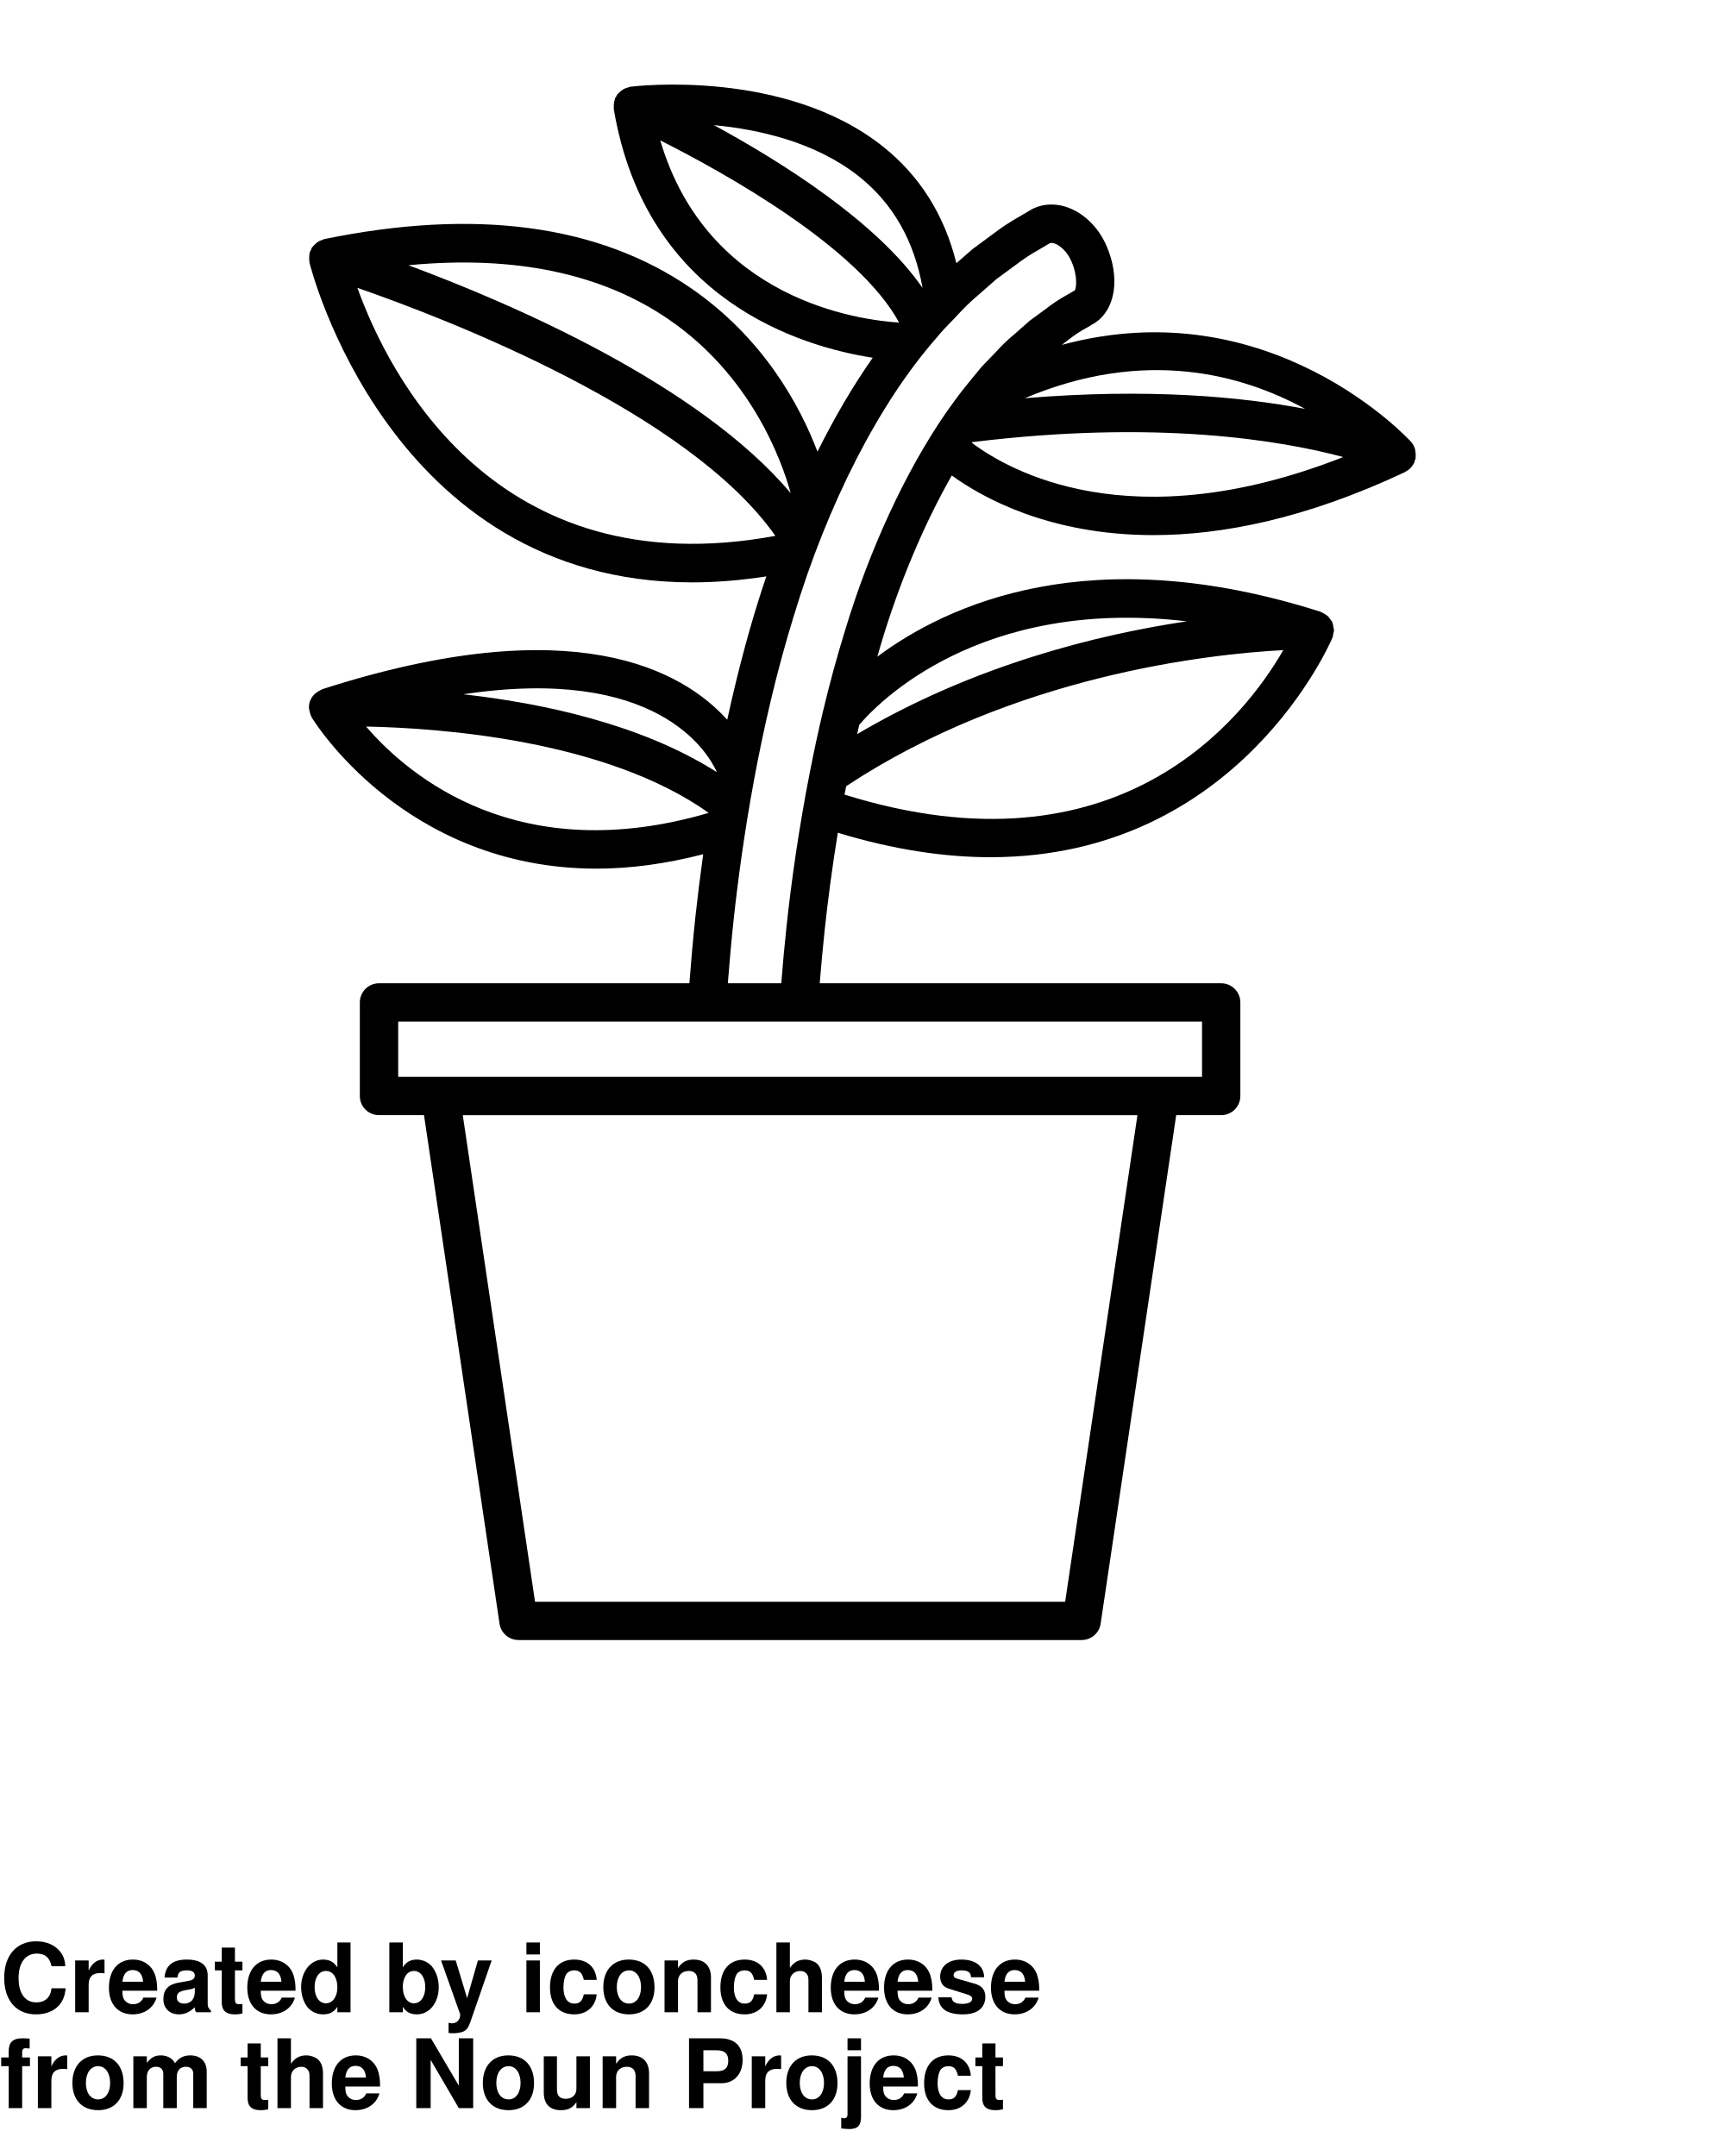
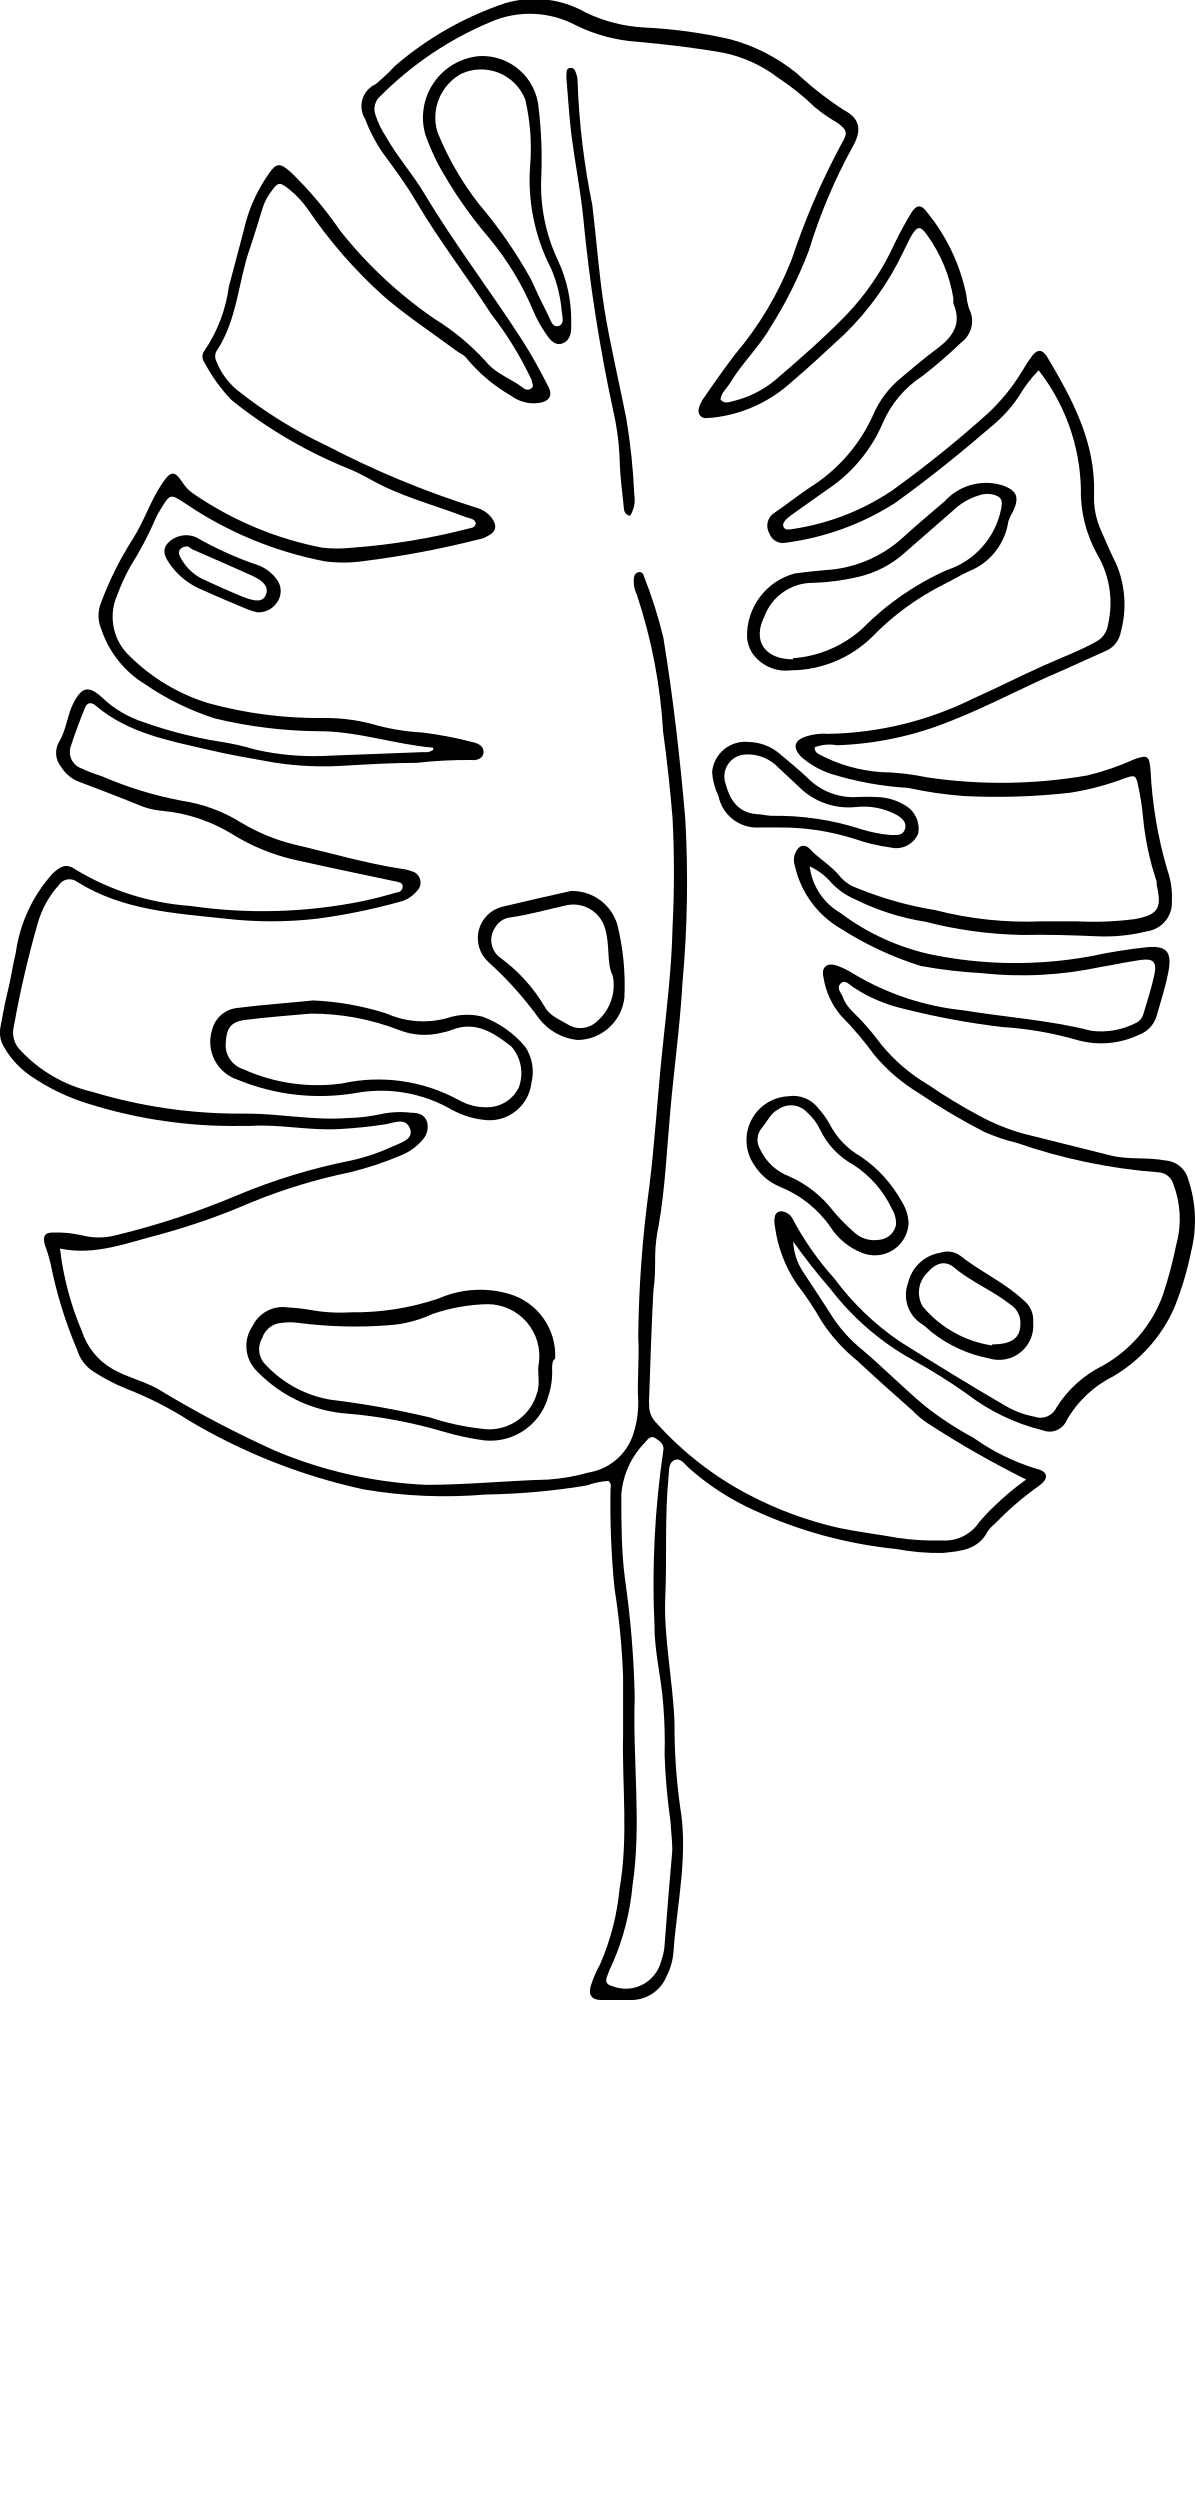
- <svg xmlns="http://www.w3.org/2000/svg" enable-background="new 0 0 90 90" viewBox="0 0 90 112.5">
-   <path d="m37.943 37.558c-2.307-2.563-7.991-5.825-21.132-1.594-.019.006-.032.023-.051.03-.089.035-.165.085-.24.142-.036.028-.076.048-.109.08-.092.093-.167.202-.217.325-.003.007-.01.011-.012.018-0.0.001-0.0.001-0.0.002-.047.123-.07.256-.064.396 0.0.008.005.014.005.022.003.038.019.072.026.11.019.108.047.21.096.302.005.01.004.021.01.031.056.096 4.795 7.904 14.878 7.904 1.697-0 3.553-.236 5.556-.752-.161 1.149-.293 2.222-.397 3.175-.13 1.203-.235 2.391-.324 3.558h-16.194c-.553 0-1 .448-1 1v4.882c0 .552.447 1 1 1h2.348l3.941 26.535c.073.49.494.853.989.853h29.384c.495 0 .916-.363.989-.853l3.942-26.535h2.347c.553 0 1-.448 1-1v-4.882c0-.552-.447-1-1-1h-20.946c.076-.924.161-1.865.264-2.827.155-1.439.375-3.154.68-5.027 2.942.894 5.591 1.276 7.964 1.276 12.99-0 17.794-11.333 17.851-11.472.026-.064.024-.133.037-.2.011-.054.036-.103.037-.161 0-.008-.004-.014-.004-.022-0-.058-.021-.113-.031-.17-.014-.077-.022-.154-.052-.223-.004-.008-.002-.018-.006-.026-.019-.041-.055-.068-.079-.105-.044-.068-.085-.135-.143-.191-.041-.039-.089-.064-.135-.095-.064-.043-.126-.085-.2-.113-.017-.006-.029-.02-.046-.026-12.006-3.83-19.486-.375-23.131 2.34.069-.234.131-.468.203-.702.957-3.191 2.242-6.22 3.681-8.753 1.584 1.149 5.08 3.112 10.519 3.112 3.551 0 7.928-.839 13.131-3.291.012-.006.019-.018.03-.024.118-.061.224-.142.31-.248.016-.019.026-.04.04-.061.034-.048.071-.092.097-.146.021-.044.02-.091.033-.136.01-.032.035-.057.042-.091.005-.024-.005-.047-.002-.07.013-.098.007-.192-.009-.288-.008-.046-.007-.09-.021-.135-.041-.133-.104-.258-.197-.364-.002-.002-.002-.006-.004-.008-0-0-.001-.001-.001-.001-0-0-.001-.001-.001-.001-.112-.124-7.361-8.006-18.226-5.061l.347-.268c.311-.243.62-.449.954-.629l.434-.257c1.076-.71 1.318-2.368.591-4.027-.433-.994-1.232-1.753-2.141-2.033-.667-.205-1.342-.126-1.869.207l-.481.284c-.503.279-1.008.612-1.481.977l-1.013.748-.842.736c-.622-2.509-1.904-4.562-3.849-6.104-5.103-4.042-12.838-3.146-13.163-3.105-.04.005-.073.028-.111.037-.067.017-.131.035-.193.065-.057.027-.107.061-.158.099-.054.04-.103.082-.149.133-.021.023-.05.036-.068.061-.023.031-.029.069-.048.102-.019.032-.048.055-.064.089-.013.029-.01.06-.02.089-.022.063-.034.125-.043.191-.009.069-.013.134-.007.202.002.03-.008.06-.003.091 1.685 10.013 9.815 12.408 13.511 12.982-1.02 1.456-1.989 3.103-2.882 4.9-.913-2.397-2.814-5.929-6.615-8.54-4.817-3.309-11.252-4.168-19.121-2.55-.043.009-.078.036-.119.051-.069.024-.135.046-.197.084-.051.031-.093.072-.138.112-.053.047-.103.092-.145.15-.013.017-.032.027-.044.045-.024.038-.029.083-.048.124-.02.043-.052.077-.066.123-.007.022-.001.044-.006.066-.015.063-.016.125-.018.189-.002.07-.005.138.007.206.003.02-.003.041.002.061.043.185 4.154 16.702 19.979 16.701 1.215-0 2.504-.104 3.861-.313-.166.498-.335.993-.487 1.499-.62 2.011-1.127 4.029-1.554 5.984zm-.552 2.708c-.001.006-.002.012-.003.017-3.942-2.504-9.086-3.592-13.216-4.055 10.059-1.521 12.736 2.978 13.219 4.038zm-18.291-2.355c3.845.077 12.527.696 17.875 4.505-9.901 2.904-15.625-1.89-17.875-4.505zm36.474 45.668h-27.659l-3.77-25.388h35.2zm7.141-30.271v2.882h-41.94v-2.882zm-18.652-11.845c.027-.144.058-.294.086-.44 8.75-5.782 18.917-6.895 22.806-7.1-2.033 3.531-8.593 12.004-22.892 7.539zm17.858-9.042c-4.656.694-11.089 2.278-17.2 5.885.037-.161.069-.32.108-.482.896-1.059 6.215-6.68 17.093-5.403zm-11.217-9.317c.008-.012.016-.022.023-.034 9.666-1.189 16.14-.084 19.354.779-11.08 4.363-17.457.701-19.377-.745zm17.386-1.769c-3.296-.628-8.16-1.092-14.621-.556 6.278-2.656 11.353-1.231 14.621.556zm-23.276-12.129c1.78 1.414 2.89 3.372 3.319 5.82-2.37-3.444-7.365-6.582-10.882-8.496 2.373.226 5.315.892 7.563 2.676zm-10.366-1.881c3.361 1.695 10.33 5.569 12.46 9.506-2.036-.126-9.993-1.154-12.46-9.506zm.432 9.335c4.281 2.929 5.877 7.284 6.376 9.075-4.77-5.667-14.496-9.871-19.948-11.895 5.488-.527 10.047.407 13.572 2.819zm-16.234-1.641c4.715 1.638 17.272 6.478 21.808 12.943-14.623 2.694-20.185-8.436-21.808-12.943zm22.765 17.138c1.764-5.869 4.473-11.156 7.475-14.556.214-.276.457-.522.69-.761.142-.146.281-.288.413-.434.325-.357.668-.688 1.035-.996l.966-.849.965-.708c.413-.318.833-.596 1.271-.839l.532-.314c.021-.012.085-.049.239-.002.284.087.671.406.896.922.367.837.245 1.457.183 1.531l-.354.208c-.402.216-.809.485-1.178.776l-.817.598-.793.698c-.346.284-.685.611-1.007.97-.098.108-.201.212-.306.318-.218.22-.464.47-.644.712-.184.206-.365.445-.547.669-.034.036-.064.072-.092.113-.319.398-.633.823-.946 1.273-.024.029-.043.06-.064.091-2.07 3.012-3.966 7.076-5.264 11.404-.426 1.379-.798 2.767-1.125 4.134-.001.004-.002.008-.003.012-.25 1.044-.466 2.067-.664 3.072-.005.02-.008.039-.012.06-.596 3.029-.981 5.827-1.216 8.005-.112 1.036-.203 2.049-.282 3.042h-2.788c.086-1.097.184-2.212.306-3.342.432-3.983 1.324-9.957 3.13-15.809z" />
-   <g font-family="'Helvetica Neue', Helvetica, Arial-Unicode, Arial, Sans-serif" font-size="5" font-weight="bold">
-     <text y="105">Created by iconcheese</text>
-     <text y="110">from the Noun Project</text>
-   </g>
+ <svg xmlns="http://www.w3.org/2000/svg" data-name="Слой 1" viewBox="0 0 54.34 113.75" x="0px" y="0px">
+   <path d="M60.29,39a.31.31,0,0,0,.18.31,6.94,6.94,0,0,0,2.85.82,11.24,11.24,0,0,1,2.08.24,23,23,0,0,0,7.31-.09,12.3,12.3,0,0,0,2.14-.74c.6-.21.66-.14.72.5a19.34,19.34,0,0,0,.76,4.53A3.67,3.67,0,0,1,76.54,46a1.31,1.31,0,0,1-1.11,1.37,7.92,7.92,0,0,1-2.32.23c-1.13-.05-2.26-.08-3.4-.06a19,19,0,0,1-4.38-.6,11,11,0,0,1-3.16-1,3.28,3.28,0,0,1-1.11-.76,2.86,2.86,0,0,0-1-.76,2.85,2.85,0,0,0,1.4,2.12,10.63,10.63,0,0,0,4.08,1.88,19.07,19.07,0,0,0,7.3.09,24.18,24.18,0,0,1,2.55-.41c.89-.09,1.16.2,1,1.07-.13.71-.36,1.41-.56,2.11a1.29,1.29,0,0,1-.76.79,4,4,0,0,1-2.91.23,15.88,15.88,0,0,0-3.34-.57,35,35,0,0,1-4.44-.82,7,7,0,0,1-2.35-1c-.17-.11-.36-.36-.56-.16s0,.4.09.59c.16.51.61.81.94,1.19a12.79,12.79,0,0,1,.82,1,8,8,0,0,0,2.14,1.83,25.11,25.11,0,0,0,2.34,1.42,9.88,9.88,0,0,0,1.94.79l4,1c.81.21,1.66.07,2.49.23a1.16,1.16,0,0,1,1.06.88,5.81,5.81,0,0,1,.13,3.25,14.7,14.7,0,0,1-.76,2.55,6.8,6.8,0,0,1-2.8,3.15,5,5,0,0,0-2.11,2,.84.84,0,0,1-1.08.45,9.24,9.24,0,0,1-3.47-1.67,27.33,27.33,0,0,0-2.46-1.54A12.12,12.12,0,0,1,61,63.64a27.08,27.08,0,0,1-1.69-2.15,2.72,2.72,0,0,0,.47,1.41c.46.7.92,1.39,1.37,2.1a6.57,6.57,0,0,0,1.31,1.42c1,.85,1.89,1.76,2.88,2.58a14.85,14.85,0,0,0,2.16,1.41,9.92,9.92,0,0,0,2.88,1.42c.53.12.58.44.12.77a14,14,0,0,0-2,1.72,1.76,1.76,0,0,0-.33.34c-.44.87-1.26.92-2.07,1A10.52,10.52,0,0,1,64,75.48a20.34,20.34,0,0,1-6.44-1.75,11.73,11.73,0,0,1-3-1.94c-.18-.16-.38-.49-.66-.35s-.23.47-.26.74c-.18,1.82-.07,3.66-.15,5.49s.35,3.8.42,5.72a26.57,26.57,0,0,0,.25,3.78c.39,2.25-.14,4.45-.3,6.67a2.92,2.92,0,0,1-.31,1.08A1.74,1.74,0,0,1,51.86,96c-.43,0-.86,0-1.29,0s-.59-.23-.47-.64a5.65,5.65,0,0,1,.43-1,11.2,11.2,0,0,0,.88-3.42c.41-2.33.11-4.67.16-7,0-.89,0-1.78,0-2.67a33.6,33.6,0,0,0-.39-4A38.59,38.59,0,0,1,51,72.72a.33.33,0,0,0-.09-.34,3.56,3.56,0,0,0-1,.21,30.81,30.81,0,0,1-4.58.41,22,22,0,0,1-5.55-.23,26.53,26.53,0,0,1-7.92-3.11A16.14,16.14,0,0,0,29,68.2a8.66,8.66,0,0,1-1.51-.78,1.79,1.79,0,0,1-.76-1,20.07,20.07,0,0,1-1.21-3.93,6.89,6.89,0,0,0-.26-.85c-.11-.41,0-.57.41-.56a5.09,5.09,0,0,1,1.29.13,3.08,3.08,0,0,0,1.51,0A36,36,0,0,0,34,59.39a27,27,0,0,1,5.16-1.58,9.13,9.13,0,0,0,1.91-.64c.37-.17,1-.33.8-.83s-.7-.26-1.08-.19a20.85,20.85,0,0,1-2.09.22c-1.38.09-2.73-.23-4.11-.14-.13,0-.27,0-.4,0a22,22,0,0,1-6.92-1A9.59,9.59,0,0,1,24.68,54a4,4,0,0,1-1.26-1.33,1.28,1.28,0,0,1-.18-.94c.11-.55.2-1.11.34-1.66s.22-1.16.36-1.73a6.75,6.75,0,0,1,1.68-3.6c.3-.27.57-.49,1-.2a11.68,11.68,0,0,0,5.26,1.68A22.86,22.86,0,0,0,39.73,46c.53-.11,1.05-.25,1.57-.4.12,0,.26-.13.24-.29s-.17-.17-.3-.2c-1.56-.33-3.11-.65-4.66-1a9.29,9.29,0,0,1-2.75-1.13,7.38,7.38,0,0,0-3.26-1.09,3.38,3.38,0,0,1-1.08-.28c-.85-.35-1.71-.67-2.57-1a1.69,1.69,0,0,1-.93-.73,1,1,0,0,1-.08-1.13c.33-.54.36-1.18.64-1.74.39-.77.71-.84,1.34-.25a4.87,4.87,0,0,0,1.87,1.1,19.29,19.29,0,0,0,3.44.88,11.89,11.89,0,0,1,1.65.37,12.14,12.14,0,0,0,3.45.27l4.2-.16a.59.59,0,0,0,.43-.1c0-.06,0-.1,0-.1-1.76-.15-3.45-.76-5.25-.75A20.82,20.82,0,0,1,33,37.69a12.12,12.12,0,0,1-3.17-1.55,4.66,4.66,0,0,1-2-2.51,1.57,1.57,0,0,1,0-1.24,15.2,15.2,0,0,1,1.44-2.88c.51-.8.79-1.71,1.32-2.5.39-.58.56-.63.94-.05a1.74,1.74,0,0,0,.5.51,15.59,15.59,0,0,0,5.85,2.45,6.26,6.26,0,0,0,1.37,0,30,30,0,0,0,5.41-.9.24.24,0,0,0,.21-.22c-.07-.21-.28-.21-.45-.27-1.23-.47-2.5-.82-3.7-1.38-.53-.25-1-.56-1.58-.8a21.07,21.07,0,0,1-5.4-3.16,7.69,7.69,0,0,1-1.22-1.7.44.44,0,0,1,0-.53,6.69,6.69,0,0,0,1.11-2.91c.26-1,.54-2,.79-3a7.12,7.12,0,0,1,1-2.1c.38-.57.54-.55,1.05-.1a17.59,17.59,0,0,1,2.23,2.65,19.63,19.63,0,0,0,4.28,4,11,11,0,0,1,2.35,1.95c.44.56,1.16.78,1.71,1.21a.28.28,0,0,0,.37,0c.13-.12,0-.24,0-.37a16,16,0,0,0-1.84-3c-1.11-1.72-2.37-3.34-3.41-5.11-.46-.79-1-1.51-1.55-2.26a7.2,7.2,0,0,1-.78-1.51,1.1,1.1,0,0,1,.48-1.58,8.64,8.64,0,0,0,.88-.83,15,15,0,0,1,5-2.85,4.7,4.7,0,0,1,3.68.42,7,7,0,0,0,2.64.68,22.29,22.29,0,0,1,3.91.53,8.16,8.16,0,0,1,3.06,1.56A16,16,0,0,0,61.6,10c.75.38.85.92.42,1.67a24.83,24.83,0,0,0-2,4.74,19.62,19.62,0,0,1-1.73,3.46c-.52.91-1.3,1.64-1.84,2.54-.15.25-.4.44-.45.76.16.22.39.13.58.08a4.75,4.75,0,0,0,1.87-.92c1.1-.94,2.2-1.9,3.22-2.94a11.69,11.69,0,0,0,2.26-3.32c.22-.46.47-.91.73-1.35s.49-.42.75-.05a8.67,8.67,0,0,1,1.78,3.76,2.61,2.61,0,0,0,.13.63,1.21,1.21,0,0,1-.36,1.52,21.58,21.58,0,0,1-1.77,1.53,4.8,4.8,0,0,0-1.8,2.13,6.89,6.89,0,0,1-2.55,3.05l-1.65,1.17-.18.15c-.09.1-.2.21-.14.36s.22.13.35.11a11,11,0,0,0,4.56-1.74,51.6,51.6,0,0,0,4.4-3.54,9,9,0,0,0,1.57-1.95,7,7,0,0,1,.44-.67c.24-.29.42-.29.64,0C72,23.14,73.07,25.1,73,27.47a3.66,3.66,0,0,0,.34,1.72c.22.5.43,1,.67,1.47a4.73,4.73,0,0,1,.21,3.08,1.16,1.16,0,0,1-.74.9l-1.91.86c-1.71.72-3.34,1.62-5.08,2.3a15.12,15.12,0,0,1-5.18,1.11A1.9,1.9,0,0,0,60.29,39ZM70.48,21.85A5.83,5.83,0,0,0,69.6,23a6.12,6.12,0,0,1-1.17,1.32c-1.45,1.25-2.93,2.45-4.49,3.57A12.15,12.15,0,0,1,59,29.69a.66.66,0,0,1-.78-.43.69.69,0,0,1,.24-.93c.55-.37,1.08-.8,1.64-1.17a7.53,7.53,0,0,0,2.83-3.24,4.43,4.43,0,0,1,1.29-1.73c.54-.45,1.07-.91,1.63-1.32.71-.53,1.15-1.13.75-2.05a.93.93,0,0,1,0-.24,6.77,6.77,0,0,0-1.2-2.89c-.3-.42-.43-.41-.69,0-.15.26-.27.53-.4.79a13,13,0,0,1-2.67,3.73c-.81.75-1.61,1.5-2.46,2.22A6.31,6.31,0,0,1,55.68,24c-.22,0-.45.1-.61-.1s0-.48.09-.67c.48-.71,1-1.44,1.5-2.1a15.25,15.25,0,0,0,2.59-4.35,33,33,0,0,1,2.27-5.26c.29-.48.24-.61-.21-.94a7,7,0,0,1-1-.69,11.65,11.65,0,0,0-1.7-1.36,6.1,6.1,0,0,0-2.48-1.13c-1.3-.23-2.6-.38-3.92-.5a7.43,7.43,0,0,1-2.79-.75A4.46,4.46,0,0,0,45.54,6a15.52,15.52,0,0,0-5,3.36.78.78,0,0,0-.24.86,4.14,4.14,0,0,0,.48,1c.52.92,1.23,1.71,1.76,2.61,1.37,2.29,3,4.41,4.44,6.65.44.68.82,1.39,1.19,2.11.23.44,0,.7-.47.75a1.71,1.71,0,0,1-1.22-.33,7.42,7.42,0,0,1-2-1.67c-.12-.19-.34-.26-.51-.39-1.1-.82-2.25-1.57-3.29-2.47a21.53,21.53,0,0,1-3.44-3.94,4.37,4.37,0,0,0-.88-.94c-.43-.34-.49-.32-.82.14a2.46,2.46,0,0,0-.37.72c-.19.61-.37,1.23-.58,1.84-.53,1.52-.57,3.2-1.47,4.6a.5.5,0,0,0-.06.53A3.29,3.29,0,0,0,34,22.74a20.72,20.72,0,0,0,4.09,2.54,41.66,41.66,0,0,0,6.77,2.81,1.33,1.33,0,0,1,.73.47c.27.37.21.64-.2.84a1.09,1.09,0,0,1-.38.14,43.61,43.61,0,0,1-5.32,1,6.38,6.38,0,0,1-1.69,0,17,17,0,0,1-6.3-2.6c-.74-.49-.73-.5-1.2.28a2.37,2.37,0,0,0-.19.35,15.67,15.67,0,0,1-1.17,2.22,9.86,9.86,0,0,0-.6,1.32,2.44,2.44,0,0,0,.6,2.76A8.68,8.68,0,0,0,32.72,37a19,19,0,0,0,5.26.67,8.25,8.25,0,0,1,2.16.27,10.06,10.06,0,0,0,2.31.39,17.79,17.79,0,0,1,2.29.44c.25.06.5.18.48.47s-.33.37-.56.34a20.66,20.66,0,0,0-2.49.13c-1.05,0-2.1.06-3.14.12a14.67,14.67,0,0,1-3.31-.13c-1-.18-2-.34-3-.58-1.8-.42-3.65-.75-5.13-2-.2-.18-.41-.18-.51.1-.23.57-.45,1.15-.64,1.74a.79.79,0,0,0,.48,1,7.13,7.13,0,0,0,.91.35,17.32,17.32,0,0,0,3.69,1.13,7,7,0,0,1,2.69,1,8.72,8.72,0,0,0,2.46,1c1.6.37,3.18.84,4.81,1.09a2,2,0,0,1,.47.11.53.53,0,0,1,.24.9,1.47,1.47,0,0,1-.81.5,27.88,27.88,0,0,1-3.72.76,18.26,18.26,0,0,1-4.18,0c-2.33-.25-4.68-.38-6.74-1.67a.58.58,0,0,0-.85.15A4.35,4.35,0,0,0,24.94,47a47.09,47.09,0,0,0-1.09,4.7,1.14,1.14,0,0,0,.32,1.11,6.43,6.43,0,0,0,3.22,1.86,23.07,23.07,0,0,0,6.74,1c.11,0,.22,0,.33,0,1.53,0,3,.32,4.58.2a7.79,7.79,0,0,0,1.52-.18,4.2,4.2,0,0,1,1.37-.06c.3,0,.61.07.72.41a.87.87,0,0,1-.21.83,2.55,2.55,0,0,1-1,.71,15.11,15.11,0,0,1-2.3.76,25.37,25.37,0,0,0-4.47,1.36,30.89,30.89,0,0,1-4.11,1.45c-1.5.38-3,1-4.61.66a13.61,13.61,0,0,0,1,3.77,3.07,3.07,0,0,0,1.39,1.71c.64.36,1.34.53,2,.87A49.54,49.54,0,0,0,35.72,71a20,20,0,0,0,6.88,1.56c1.87,0,3.71-.19,5.57-.24A8.78,8.78,0,0,0,50,72a2.57,2.57,0,0,0,2-1.65,4.61,4.61,0,0,0,.26-1.59c-.06-1,.06-1.94,0-2.91a53.83,53.83,0,0,1,.5-6.83c.26-2.08.38-4.18.6-6.27.19-1.84.42-3.69.46-5.54a49.25,49.25,0,0,0,0-5c-.11-1.32-.25-2.63-.43-3.93a24.1,24.1,0,0,0-1.2-6.24,1.35,1.35,0,0,1-.12-.79.27.27,0,0,1,.21-.22.2.2,0,0,1,.23.17A20.75,20.75,0,0,1,53.4,34c.45,2.74.76,5.49,1,8.25a50.7,50.7,0,0,1-.13,7.5c-.11,1.94-.38,3.86-.55,5.79-.16,1.74-.23,3.49-.53,5.22a6.92,6.92,0,0,0-.16,1.36c0,.54,0,1.07-.08,1.61-.09,1.59-.13,3.17-.19,4.76a3.43,3.43,0,0,0,0,.56,1.11,1.11,0,0,0,.34.71A15,15,0,0,0,57.27,73a16.77,16.77,0,0,0,4.16,1.53c.86.18,1.75.28,2.62.44a11.36,11.36,0,0,0,2,.12,1.89,1.89,0,0,0,1.73-.84,8.69,8.69,0,0,1,.66-.7,12.4,12.4,0,0,1,1.47-1.23,45.07,45.07,0,0,1-4.51-2.58,3.8,3.8,0,0,1-.62-.52c-.86-.77-1.73-1.53-2.57-2.32a7.6,7.6,0,0,1-1.61-1.79,14.86,14.86,0,0,0-1.12-1.68,6.1,6.1,0,0,1-1-2.62,1.12,1.12,0,0,1,0-.48.29.29,0,0,1,.38-.2.62.62,0,0,1,.43.34,13.65,13.65,0,0,0,1.89,2.7,12.36,12.36,0,0,0,3,2.88c1.59,1,3.21,2,4.83,2.94a4.1,4.1,0,0,0,1.28.47.8.8,0,0,0,1-.42,5.22,5.22,0,0,1,2.12-1.91,6.07,6.07,0,0,0,2.72-3.2,20.65,20.65,0,0,0,.62-2.34,4.38,4.38,0,0,0-.14-2.7.74.74,0,0,0-.7-.55A25.66,25.66,0,0,1,69.48,57,8.52,8.52,0,0,1,68,56.5a28.94,28.94,0,0,1-3-1.78A8.06,8.06,0,0,1,63,53a15.11,15.11,0,0,0-1.51-1.78,3.52,3.52,0,0,1-.8-1.74c-.12-.49.17-.71.65-.53a3.73,3.73,0,0,1,.72.36,12.12,12.12,0,0,0,5,1.66c1.93.32,3.9.44,5.81.93a3.44,3.44,0,0,0,2-.34.63.63,0,0,0,.37-.41c.18-.59.37-1.18.5-1.79s-.05-.76-.63-.68-1.21.22-1.82.32a17.06,17.06,0,0,1-5.38.28,22,22,0,0,1-2.8-.33,15.11,15.11,0,0,1-3.64-1.7,4.41,4.41,0,0,1-2.08-2.84.83.83,0,0,1,0-.56c.16-.4.44-.5.73-.17s1,.76,1.37,1.26a1.81,1.81,0,0,0,.73.47,16.28,16.28,0,0,0,3.55,1,16.68,16.68,0,0,0,4.88.51c.51,0,1,0,1.54,0a14.84,14.84,0,0,0,2.66-.1c1.06-.2,1.25-.48,1-1.55a.88.88,0,0,0,0-.15,13.12,13.12,0,0,1-.62-2.91A11.15,11.15,0,0,0,75,40.73c-.09-.46-.15-.48-.6-.32a12.52,12.52,0,0,1-2.49.66,29.84,29.84,0,0,1-4.82.15,18,18,0,0,1-2.55-.37,14.8,14.8,0,0,1-3.48-.63,3.84,3.84,0,0,1-1.39-.79c-.41-.44-.31-.75.25-.93a2.63,2.63,0,0,1,1-.11,15.46,15.46,0,0,0,6.61-1.62c1.06-.47,2.09-1,3.14-1.47.81-.37,1.65-.67,2.43-1.11a1,1,0,0,0,.53-.75,4.35,4.35,0,0,0-.43-3.12,5.91,5.91,0,0,1-.8-3.1A9.11,9.11,0,0,0,70.48,21.85ZM53.81,89.19c0-.43-.06-.86-.08-1.29a28.31,28.31,0,0,1-.27-3.05,21.25,21.25,0,0,0-.06-2.26C53.32,81.38,53,80.19,53,79a41.54,41.54,0,0,1,.4-8c.06-.29-.17-.44-.37-.57s-.36.07-.46.2A3.79,3.79,0,0,0,51.49,73c0,1.29,0,2.58.17,3.87a44,44,0,0,1,.44,5.38C52,85.1,52.42,88,52,90.79a11.42,11.42,0,0,1-.89,3.5,5,5,0,0,0-.28.67c-.08.22,0,.34.25.41a1.66,1.66,0,0,0,2.22-1.13,2.88,2.88,0,0,0,.15-.63C53.56,92.14,53.68,90.66,53.81,89.19Z" transform="translate(-23.22 -5)" />
+   <path d="M48.34,67.23a3.6,3.6,0,0,1-.18,1.33A2.73,2.73,0,0,1,45,70.5a11.88,11.88,0,0,1-1.57-.35,22.17,22.17,0,0,0-4.28-.82,6.36,6.36,0,0,1-4.23-1.93,1.61,1.61,0,0,1-.2-2.08,1.52,1.52,0,0,1,1.61-.83,7.84,7.84,0,0,1,1,.11,7.64,7.64,0,0,0,1.85.11,11.92,11.92,0,0,0,4-.63,4.71,4.71,0,0,1,3.23-.2,2.91,2.91,0,0,1,2.07,2.93C48.36,66.92,48.35,67,48.34,67.23ZM45.08,70a2.26,2.26,0,0,0,2.56-1.57c.19-.49,0-1,.1-1.42a2.36,2.36,0,0,0-2.32-2.67,8.17,8.17,0,0,0-2.53.45,5.62,5.62,0,0,1-2,.51,20.16,20.16,0,0,1-4.11-.11,2.55,2.55,0,0,0-.73,0,1,1,0,0,0-.9.69,1,1,0,0,0,.19,1.25,5.2,5.2,0,0,0,2.94,1.56,40.92,40.92,0,0,1,4.53.81A11.12,11.12,0,0,0,45.08,70Z" transform="translate(-23.22 -5)" />
+   <path d="M37.47,50.52a12.78,12.78,0,0,1,3.35.6,4.1,4.1,0,0,0,2.76.2,2.81,2.81,0,0,1,1.6-.06,4.62,4.62,0,0,1,1.94,1.37,2.06,2.06,0,0,1,.28,1.64,1.92,1.92,0,0,1-2,1.7,4,4,0,0,1-1.61-.47,6.42,6.42,0,0,0-4.37-.77,9.79,9.79,0,0,1-5.38-.6,1.81,1.81,0,0,1-1.17-2.27,1.32,1.32,0,0,1,1.16-1C35.15,50.72,36.28,50.64,37.47,50.52Zm-.12.6c-1,.09-2,.16-3,.29-.65.09-.83.4-.86,1.06a1.15,1.15,0,0,0,.8,1.18,8.2,8.2,0,0,0,4.48.65,7.64,7.64,0,0,1,5.32.75,2.51,2.51,0,0,0,1.31.33,1.6,1.6,0,0,0,1.42-.89,1.84,1.84,0,0,0-.34-1.88c-.79-.61-1.61-1.18-2.7-.75a2.52,2.52,0,0,1-.47.13,3.16,3.16,0,0,1-1.9-.11A11,11,0,0,0,37.35,51.12Z" transform="translate(-23.22 -5)" />
+   <path d="M59.2,35.5a1.85,1.85,0,0,1-1.77-.81,1.6,1.6,0,0,1-.22-.68,2.93,2.93,0,0,1,2.18-2.92c.45-.06.91-.11,1.37-.15a5.69,5.69,0,0,0,3.45-1.4c.65-.6,1.34-1.17,2-1.74a2.54,2.54,0,0,1,2.58-.73c.7.23.84.55.51,1.22a2.39,2.39,0,0,0-.2.43A2.89,2.89,0,0,1,67.29,31c-.39.18-.76.41-1.15.6A12.11,12.11,0,0,0,62.88,34,5.32,5.32,0,0,1,59.2,35.5Zm.1-.55a5.27,5.27,0,0,0,3.17-1.36,12.52,12.52,0,0,1,3.83-2.65,3.68,3.68,0,0,0,2.48-2.83c.06-.36,0-.47-.28-.58a1.15,1.15,0,0,0-.71,0,3,3,0,0,0-1.24.73l-2.13,1.86a4.75,4.75,0,0,1-2.2,1.14,10.34,10.34,0,0,1-2,.26A2.34,2.34,0,0,0,58,33.05C57.45,34.14,58,35,59.3,35Z" transform="translate(-23.22 -5)" />
+   <path d="M47.85,13a8,8,0,0,0,.79,3.92,6.43,6.43,0,0,1,.57,2.66c0,.11,0,.22,0,.32,0,.31-.09.62-.41.73s-.54-.15-.71-.4a5.43,5.43,0,0,1-.59-1.05,13.15,13.15,0,0,0-2-3.32,19.76,19.76,0,0,1-2.34-3.38,11.15,11.15,0,0,1-.58-1.33,2.81,2.81,0,0,1,2.48-3.6,2.58,2.58,0,0,1,2.67,2.38A19.66,19.66,0,0,1,47.85,13Zm-.5-.57a9.82,9.82,0,0,0-.23-2.9,2.16,2.16,0,0,0-2.9-1.18A2.28,2.28,0,0,0,43.12,11,13.62,13.62,0,0,0,45,14.27a20.87,20.87,0,0,1,2.38,3.44c.25.56.52,1.12.8,1.67.1.2.18.54.46.45s.16-.42.14-.65a6.34,6.34,0,0,0-.48-1.95A8.82,8.82,0,0,1,47.35,12.41Z" transform="translate(-23.22 -5)" />
+   <path d="M57.29,38.76a2.24,2.24,0,0,1,1.35.49c.45.38.91.75,1.34,1.16a2.92,2.92,0,0,0,2.1.86,10.65,10.65,0,0,1,1.13,0,2.55,2.55,0,0,1,1.22.39A1.22,1.22,0,0,1,65,42.92a1.08,1.08,0,0,1-1.26.64,8.33,8.33,0,0,1-1.64-.39,11,11,0,0,0-3.41-.52H57.8a1.79,1.79,0,0,1-1.89-1.43,3,3,0,0,1-.29-1.08A1.51,1.51,0,0,1,57.29,38.76Zm-.16.57a1,1,0,0,0-.9,1.32c.19.71.54,1.3,1.37,1.39.24,0,.48.07.72.08a12.52,12.52,0,0,1,4.12.62,6.64,6.64,0,0,0,1.27.25c.27,0,.57.06.68-.25s-.12-.51-.35-.65a3.15,3.15,0,0,0-1.87-.37,3.2,3.2,0,0,1-2.63-.95l-1.07-1A1.9,1.9,0,0,0,57.13,39.33Z" transform="translate(-23.22 -5)" />
+   <path d="M64.56,60.68A1.54,1.54,0,0,1,62.43,62,3,3,0,0,1,61,60.82,5.12,5.12,0,0,0,58.71,59a2.51,2.51,0,0,1-1.18-1,2,2,0,0,1,1.55-3.12,1.44,1.44,0,0,1,1.36.53,4,4,0,0,1,.52.72,3.58,3.58,0,0,0,1.42,1.49,5.93,5.93,0,0,1,1.88,2.07A1.93,1.93,0,0,1,64.56,60.68Zm-.57,0A1.25,1.25,0,0,0,63.8,60a4.8,4.8,0,0,0-1.75-2,3.59,3.59,0,0,1-1.52-1.61,2.41,2.41,0,0,0-.58-.77,1,1,0,0,0-1.31-.15c-.37.19-.5.55-.74.83a.84.84,0,0,0-.09,1,2.39,2.39,0,0,0,1.33,1.23,5.13,5.13,0,0,1,2,1.58,8.7,8.7,0,0,0,.9.92,1.36,1.36,0,0,0,1.19.38A.84.84,0,0,0,64,60.63Z" transform="translate(-23.22 -5)" />
+   <path d="M49.2,45.54a2.15,2.15,0,0,1,2.11,1.53,11.63,11.63,0,0,1,.32,3.33,2.17,2.17,0,0,1-2.12,1.92,2.52,2.52,0,0,1-1.78-1,16.49,16.49,0,0,0-2.3-2.56,1.47,1.47,0,0,1,.63-2.5C47.14,46,48.25,45.75,49.2,45.54Zm1.9,3.85c-.29-.52-.11-1.39-.36-2.18a1.5,1.5,0,0,0-1.83-1c-.82.18-1.62.41-2.45.53a.9.9,0,0,0-.71.46A1,1,0,0,0,46,48.59a7.43,7.43,0,0,1,2,2.21c.23.43.69.59,1.07.82a1.07,1.07,0,0,0,1.28-.12A2.17,2.17,0,0,0,51.1,49.39Z" transform="translate(-23.22 -5)" />
+   <path d="M51.89,28.47c-.26-.06-.27-.23-.29-.39-.06-.67-.16-1.34-.18-2a12,12,0,0,0-.3-2.4,75.68,75.68,0,0,1-1.37-8.85c-.13-1.23-.37-2.45-.53-3.68-.1-.83-.15-1.66-.22-2.49a1.22,1.22,0,0,1,0-.33c0-.1,0-.22.17-.24s.22.12.26.24a1,1,0,0,1,.07.39,34.1,34.1,0,0,0,.67,5.61c.19,1.57.3,3.16.55,4.73s.67,3.32,1,5a28.62,28.62,0,0,1,.36,3.45A1.39,1.39,0,0,1,51.89,28.47Z" transform="translate(-23.22 -5)" />
+   <path d="M70.23,65.17a1.56,1.56,0,0,1-2,1.64,6.09,6.09,0,0,1-2.61-1.19c-.15-.12-.28-.26-.43-.36a1.56,1.56,0,0,1-.65-1.89A1.79,1.79,0,0,1,66,62a1,1,0,0,1,.92.14c.9.72,2,1.21,2.85,2A1.16,1.16,0,0,1,70.23,65.17Zm-1.87,1c1,0,1.35-.36,1.28-1.12a1,1,0,0,0-.47-.71c-.79-.63-1.75-1-2.54-1.67-.41-.34-.84-.2-1.2.22a1.26,1.26,0,0,0-.23,1.55A5.1,5.1,0,0,0,68.36,66.22Z" transform="translate(-23.22 -5)" />
+   <path d="M34.92,32.86a4.59,4.59,0,0,1-.45-.14c-.67-.28-1.34-.56-2-.86A3.36,3.36,0,0,1,31,30.74c-.22-.31-.45-.64-.17-1a1.15,1.15,0,0,1,1.32-.29A16,16,0,0,0,35,30.73a1.85,1.85,0,0,1,.86.7.88.88,0,0,1-.05,1A1,1,0,0,1,34.92,32.86Zm-3.15-3c-.35,0-.5.22-.35.48a2.27,2.27,0,0,0,1,1c.61.28,1.22.56,1.84.81s.93.23,1.06-.09-.07-.62-.64-.87c-.9-.41-1.81-.8-2.72-1.2Z" transform="translate(-23.22 -5)" />
+   <text x="0" y="106" fill="#000000" font-size="5px" font-weight="bold" font-family="'Helvetica Neue', Helvetica, Arial-Unicode, Arial, Sans-serif" />
+   <text x="0" y="111" fill="#000000" font-size="5px" font-weight="bold" font-family="'Helvetica Neue', Helvetica, Arial-Unicode, Arial, Sans-serif" />
</svg>
